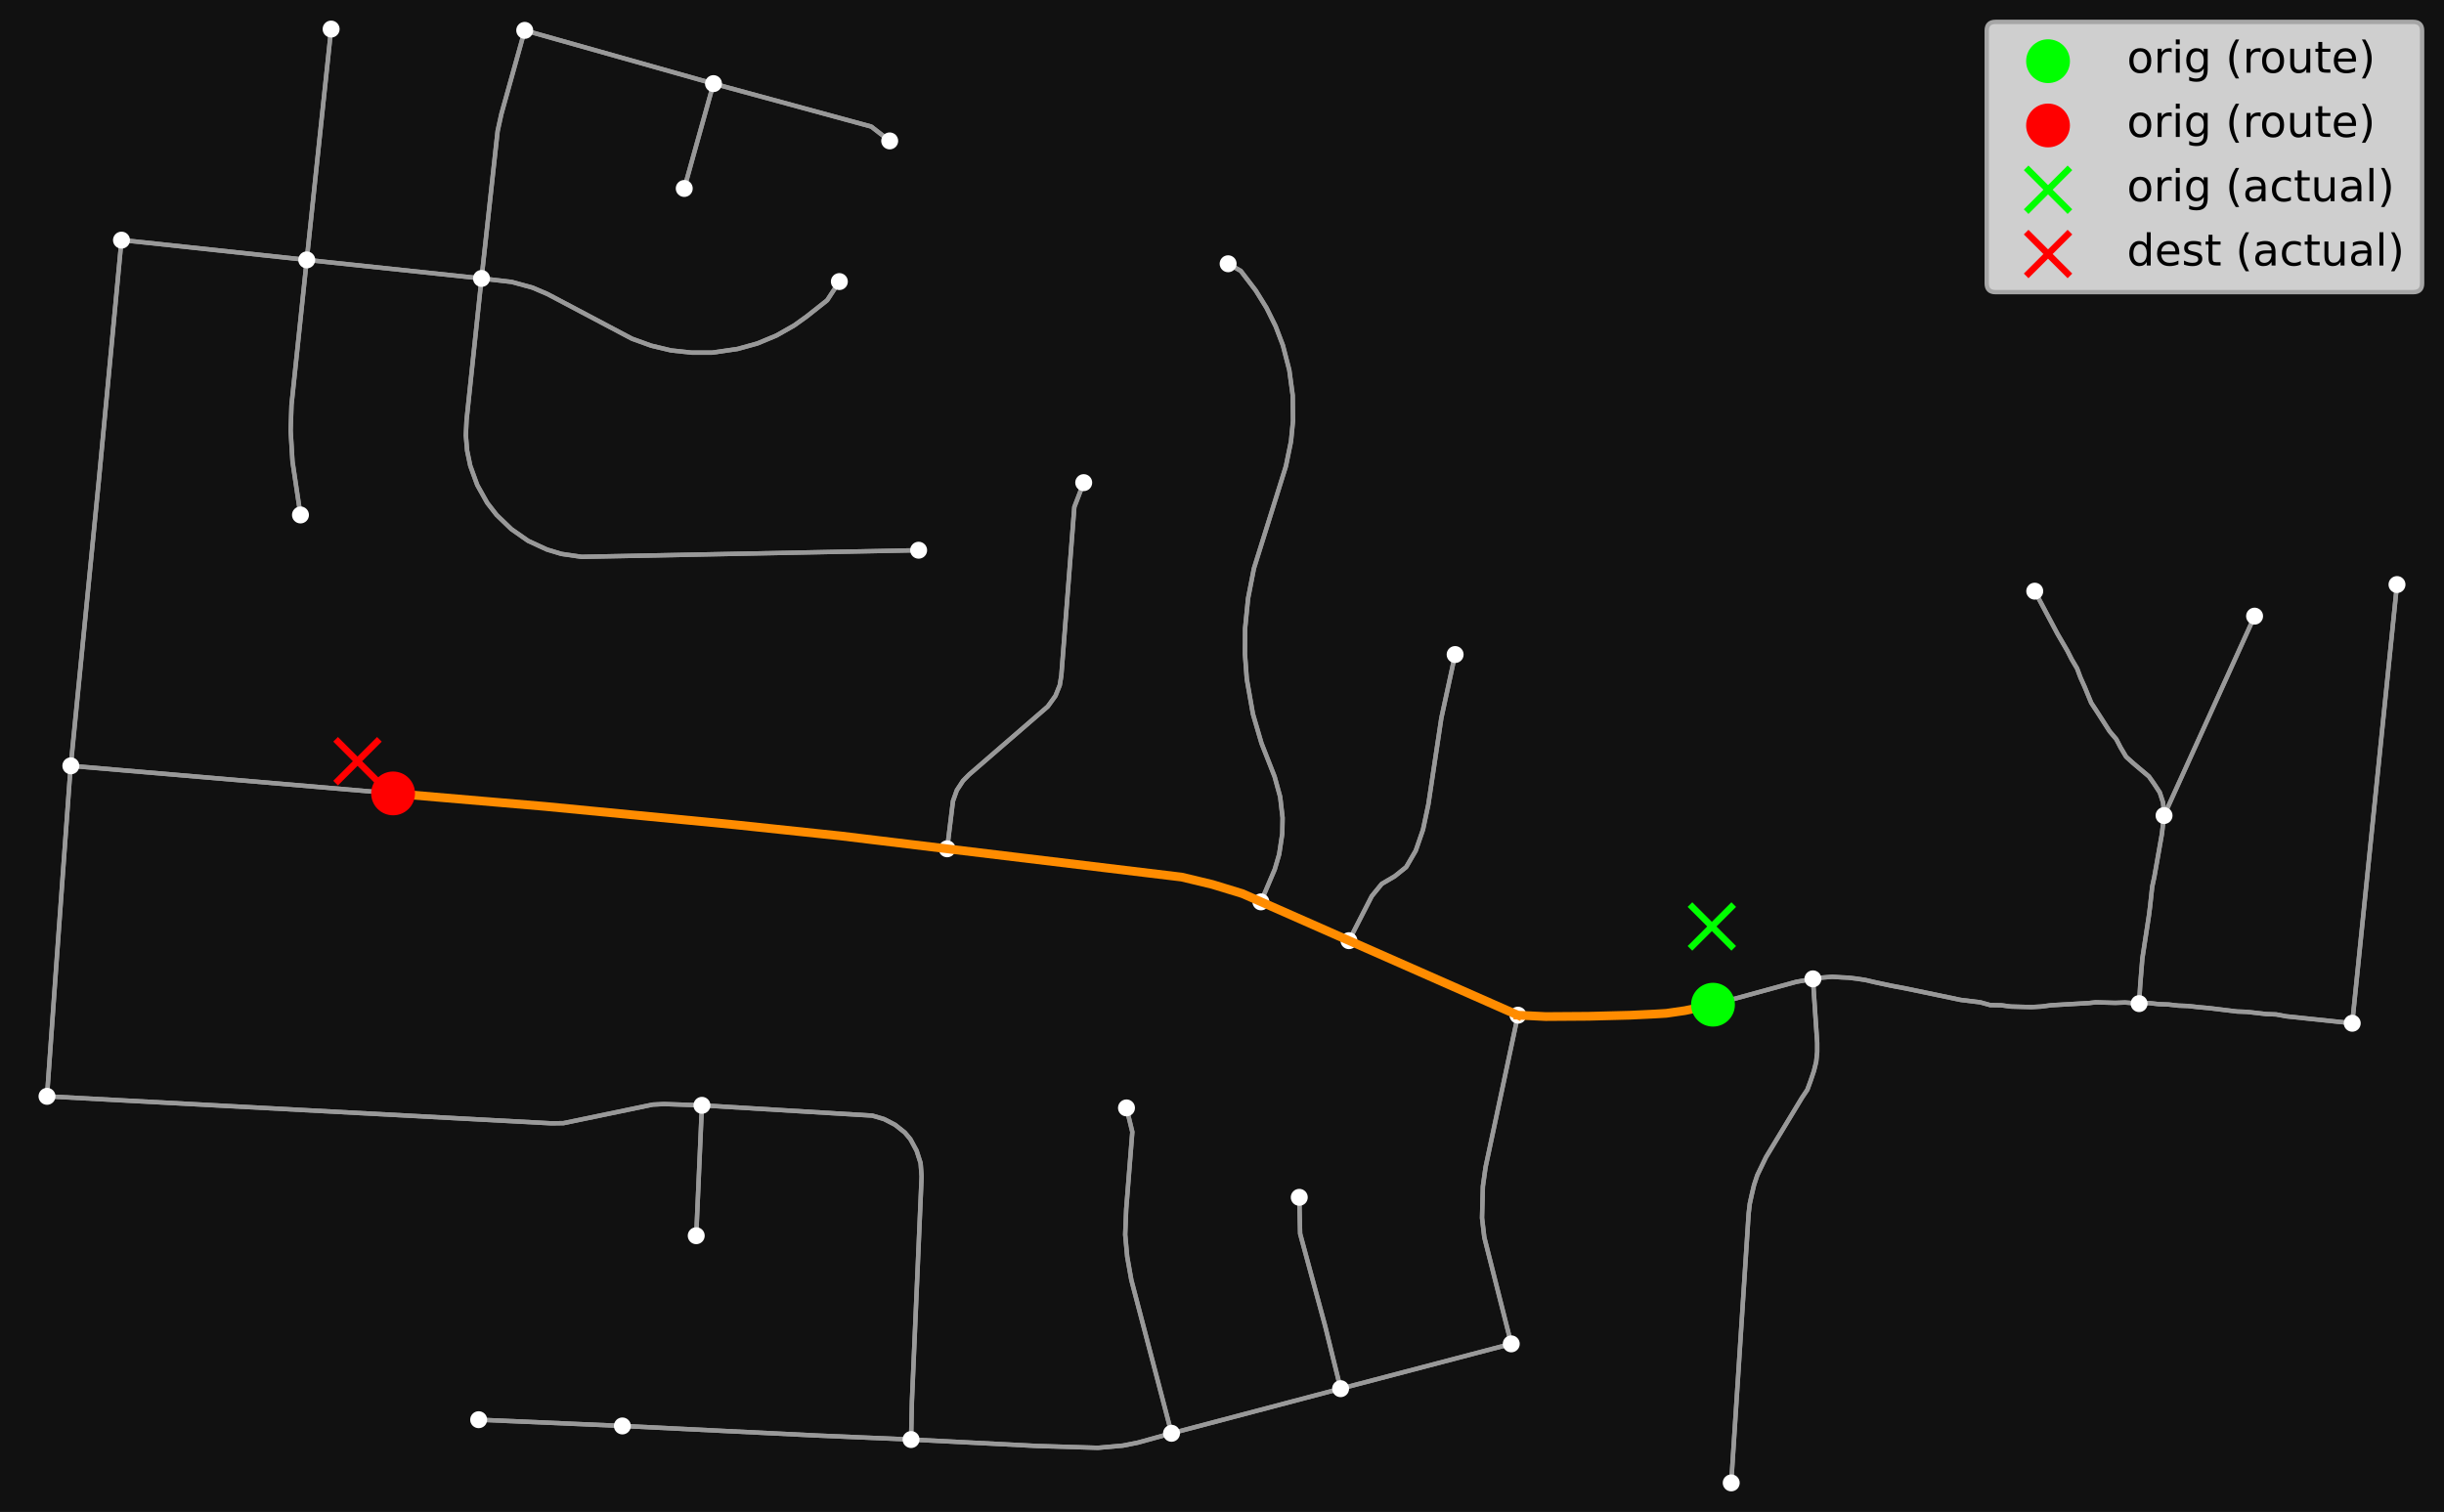
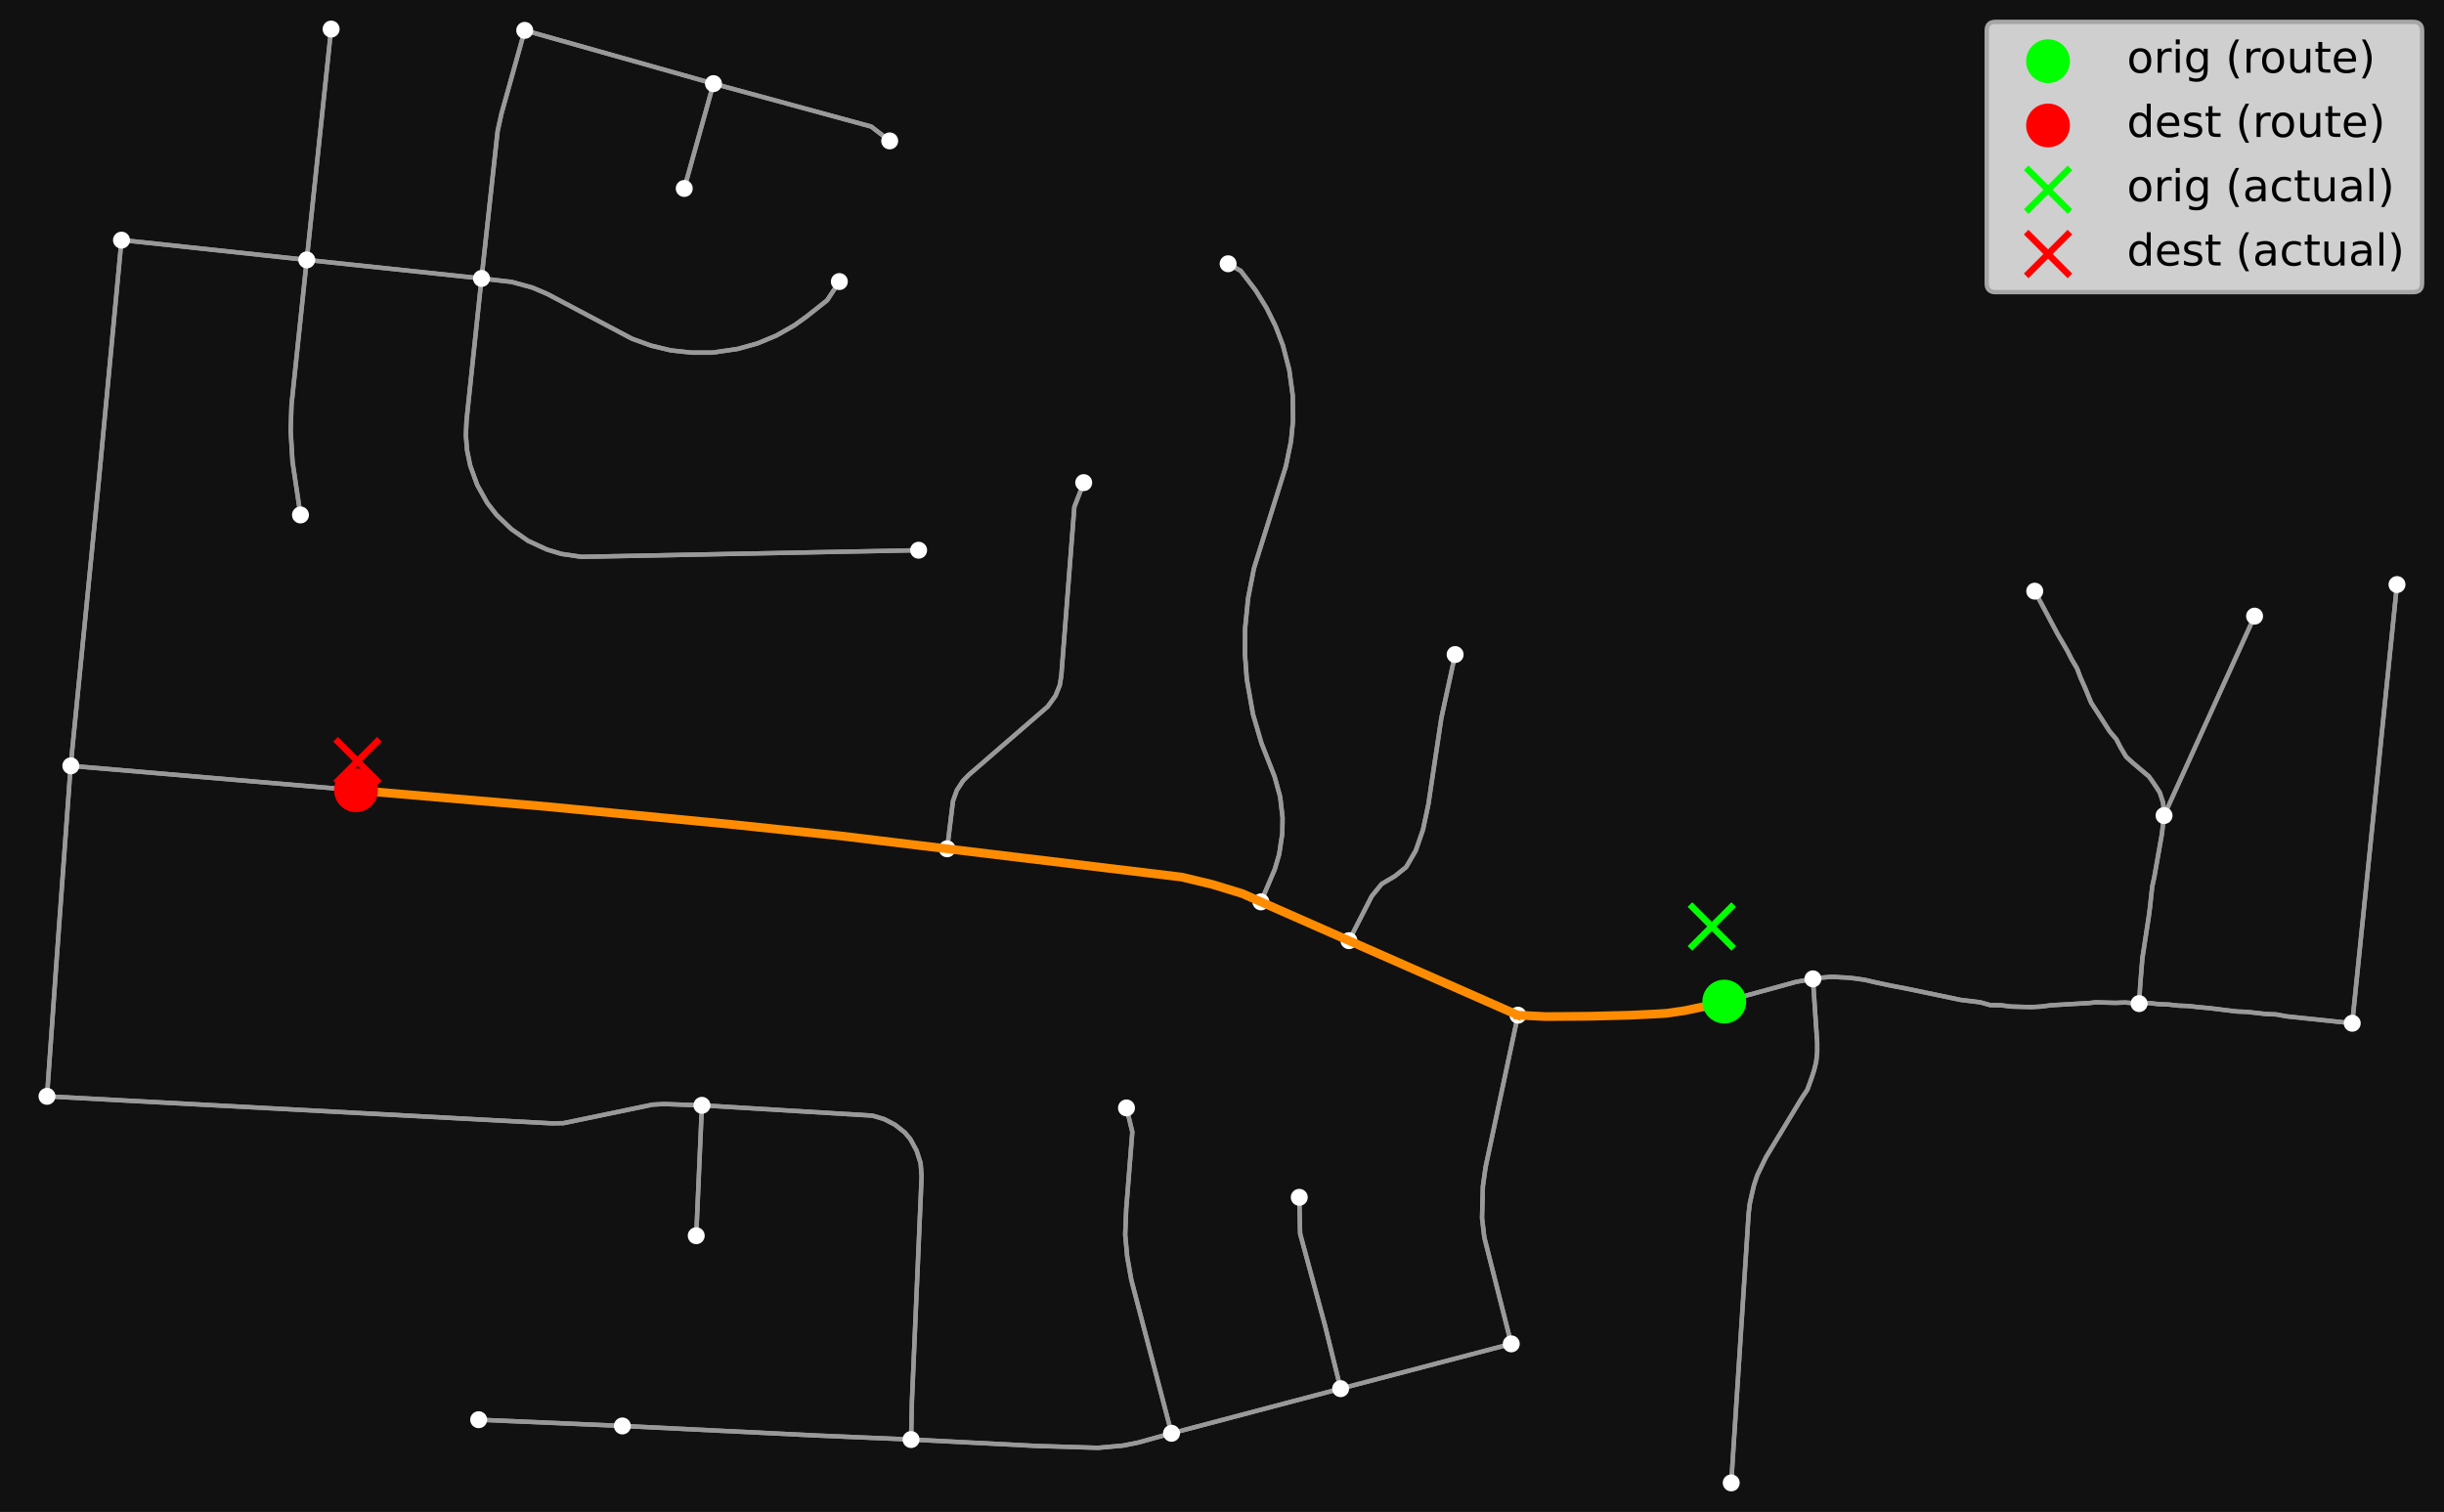
<svg xmlns="http://www.w3.org/2000/svg" xmlns:xlink="http://www.w3.org/1999/xlink" height="460.373" viewBox="0 0 558 345.28" width="744" stroke-linecap="butt" stroke-linejoin="round">
  <style>.B{clip-path:url(#R)}.C{fill:#fff}.D{stroke-linecap:butt}.E{stroke-linejoin:round}.F{stroke-width:1.5}</style>
  <path d="M0 345.28h558V0H0z" fill="#111" />
  <g fill="none" stroke="#999">
    <path d="M494.084 186.248l20.669-45.541" class="B" />
    <path d="M494.084 186.248l.033-.335-.26-2.642-.749-2.306-1.237-1.887-1.237-1.761-3.483-2.935-1.725-1.552-1.269-2.139-.976-1.887-1.497-1.761-2.962-4.613-1.269-1.929-1.497-3.648-.944-2.097-.781-2.097-1.237-2.097-.976-1.929-2.246-3.858-5.208-9.771m29.52 51.244l-.488 4.194-1.725 9.771-.488 2.264-.488 4.529-.26 2.055-1.497 9.771-.488 6.039-.26 4.319m-74.474-5.65l.976 14.623v2.055l-.228 2.264-.521 2.097-.749 2.223-.749 2.055-1.237 1.845-8.202 13.545-1.985 4.11-.749 2.264-.488 2.055-.488 2.223-.26 2.264-3.971 61.477" class="B" />
-     <path d="M413.916 223.54l-3.811.679-19.005 5.217-6.402 1.355-4.251.616-2.497.151-5.748.281-9.472.243-9.82.067-6.337-.319m67.343-8.29l2.213-.302 2.194-.176 2.158.138 1.517.067 1.846.218 1.953.294 2.331.541 3.756.801 3.125.587 12.662 2.642 4.459.545 2.246.629 2.506.042 2.213.294 4.72.126 2.246-.126 2.213-.294 8.691-.503 1.497-.168 4.492.126 2.213-.084 3.222.252m-.001 0l.26-4.319.488-6.039 1.497-9.771.26-2.055.488-4.529.488-2.264 1.725-9.771.488-4.194m-5.694 42.942l2.246-.126 2.213.252 2.278.084 2.213.252 2.246.084 2.213.252 2.734.252 6.217.755 2.246.084 4.459.503 2.246.084 2.213.419 15.135 1.594" class="B" />
-     <path d="M488.388 229.189l-3.222-.252-2.213.084-4.492-.126-1.497.168-8.691.503-2.213.294-2.246.126-4.72-.126-2.213-.294-2.506-.042-2.246-.629-4.459-.545-12.662-2.642-3.125-.587-3.756-.801-2.331-.541-1.953-.294-1.846-.218-1.517-.067-2.158-.138-2.194.176-2.213.302m123.134 10.136l10.22-100.183m-10.22 100.183l-15.135-1.594-2.213-.419-2.246-.084-4.459-.503-2.246-.084-6.217-.755-2.734-.252-2.213-.252-2.246-.084-2.213-.252-2.278-.084-2.213-.252-2.246.126M395.265 338.64l3.971-61.477.26-2.264.488-2.223.488-2.055.749-2.264 1.985-4.11 8.202-13.545 1.237-1.845.749-2.055.749-2.223.521-2.097.228-2.264v-2.055l-.976-14.623" class="B" />
+     <path d="M413.916 223.54l-3.811.679-19.005 5.217-6.402 1.355-4.251.616-2.497.151-5.748.281-9.472.243-9.82.067-6.337-.319m67.343-8.29l2.213-.302 2.194-.176 2.158.138 1.517.067 1.846.218 1.953.294 2.331.541 3.756.801 1.335.252 1.79.335 12.662 2.642 4.459.545 2.246.629 2.506.042 2.213.294 4.72.126 2.246-.126 2.213-.294 8.691-.503 1.497-.168 4.492.126 2.213-.084 3.222.252m-.001 0l.26-4.319.488-6.039 1.497-9.771.26-2.055.488-4.529.488-2.264 1.725-9.771.488-4.194m-5.694 42.942l2.246-.126 2.213.252 2.278.084 2.213.252 2.246.084 2.213.252 2.734.252 6.217.755 2.246.084 4.459.503 2.246.084.488.092 1.725.327 15.135 1.594" class="B" />
+     <path d="M488.388 229.189l-3.222-.252-2.213.084-4.492-.126-1.497.168-8.691.503-2.213.294-2.246.126-4.72-.126-2.213-.294-2.506-.042-2.246-.629-4.459-.545-12.662-2.642-1.79-.335-1.335-.252-3.756-.801-2.331-.541-1.953-.294-1.846-.218-1.517-.067-2.158-.138-2.194.176-2.213.302m123.134 10.136l10.22-100.183m-10.22 100.183l-15.135-1.594-1.725-.327-.488-.092-2.246-.084-4.459-.503-2.246-.084-6.217-.755-2.734-.252-2.213-.252-2.246-.084-2.213-.252-2.278-.084-2.213-.252-2.246.126M395.265 338.64l3.971-61.477.26-2.264.488-2.223.488-2.055.749-2.264 1.985-4.11 8.202-13.545 1.237-1.845.749-2.055.749-2.223.521-2.097.228-2.264v-2.055l-.976-14.623" class="B" />
    <path d="M547.269 133.493l-10.22 100.183m-72.487-98.673l5.208 9.771 2.246 3.858.976 1.929 1.237 2.097.781 2.097.944 2.097 1.497 3.648 1.269 1.929 2.962 4.613 1.497 1.761.976 1.887 1.269 2.139 1.725 1.552 3.483 2.935 1.237 1.761 1.237 1.887.749 2.306.26 2.642-.033.335m20.671-45.541l-20.669 45.541M142.099 325.64l-32.809-1.426m32.809 1.426l44.299 2.181 21.613.923M156.225 43.04l6.673-23.945" class="B" />
    <path d="M162.898 19.095l-6.673 23.945m6.673-23.945L119.803 6.934" class="B" />
    <path d="M162.898 19.095l36.016 9.809 4.215 3.275M10.731 250.366l115.159 6.164 2.767-.042 20.376-4.235 2.571-.126 8.658.294" class="B" />
-     <path d="M10.731 250.366l4.039-56.608 1.113-15.407.293-3.46M27.738 54.84l5.257.528 37.041 3.984M27.738 54.84l-5.192 55.086-6.37 64.966m144.085 77.529l-1.302 29.774m1.302-29.774l38.896 2.348 2.702.797 2.506 1.3 2.213 1.761 1.269 1.51 1.432 2.642.911 2.852.228 3.019-2.213 51.328-.195 8.764m-47.749-76.321l-8.658-.294-2.571.126-20.376 4.235-2.767.042-115.159-6.164" class="B" />
+     <path d="M10.731 250.366l2.213-31.367.413-5.728.169-2.323.745-10.316.498-6.873.107-1.505.684-9.435.322-4.466.293-3.46M27.738 54.84l5.257.528 37.041 3.984M27.738 54.84l-4.856 51.513-.335 3.573-1.263 12.861-.576 5.871-.993 10.077-.124 1.241-.15 1.514-1.536 15.499-.101 1.023-1.377 13.88-.251 2.998m144.085 77.531l-1.302 29.774m1.302-29.774l38.896 2.348 2.702.797 2.506 1.3 2.213 1.761 1.269 1.51 1.432 2.642.911 2.852.228 3.019-2.213 51.328-.195 8.764m-47.749-76.321l-8.658-.294-2.571.126-20.376 4.235-2.767.042-115.159-6.164" class="B" />
    <path d="M208.011 328.743l.195-8.764 2.213-51.328-.228-3.019-.911-2.852-1.432-2.642-1.269-1.51-2.213-1.761-2.506-1.3-2.702-.797-38.896-2.348m47.749 76.321l28.773 1.468 13.898.419 5.696-.503 3.385-.671 7.714-2.139m-59.466 1.426l-21.613-.923-44.299-2.181m202.943-18.744l-38.961 10.232" class="B" />
-     <path d="M345.042 306.895l-6.152-24.322-.521-4.445.195-7.213.618-4.403 7.389-34.68m.001-.001l-38.587-17.013" class="B" />
-     <path d="M346.572 231.831l-7.389 34.68-.618 4.403-.195 7.213.521 4.445 6.152 24.322m1.529-75.063l6.337.319 9.82-.067 9.472-.243 5.748-.281 2.497-.151 4.251-.616 6.402-1.355 19.005-5.217 3.811-.679M70.035 59.352l39.905 4.235m-39.905-4.235L75.601 6.64" class="B" />
-     <path d="M70.035 59.352l-37.041-3.984-5.257-.528m42.298 4.512l-3.483 33.129-.195 5.871.423 7.045 1.823 12.203m41.337-54.012l-39.905-4.235m39.905 4.235l6.9.797 4.752 1.3 3.418 1.468 19.269 10.19 4.394 1.594 4.557 1.09 4.687.503h4.687l5.794-.839 4.524-1.258 4.329-1.803 4.069-2.306 2.864-2.055 4.671-3.699 2.783-4.269" class="B" />
-     <path d="M109.94 63.588l3.678-33.674.846-3.858 5.338-19.122m-9.862 56.654l-3.418 32.332-.163 3.481.293 3.523.716 3.439 1.595 4.403 2.278 4.068 2.148 2.768 3.353 3.229 3.841 2.684 4.264 1.971 3.32 1.006 4.622.671 76.946-1.51" class="B" />
+     <path d="M345.042 306.895l-6.152-24.322-.521-4.445.195-7.213.618-4.403 7.389-34.68" class="B" />
+     <path d="M346.572 231.831l-3.847 18.053-3.541 16.627-.618 4.403-.195 7.213.521 4.445 6.152 24.322m1.528-75.063l6.337.319 9.82-.067 9.472-.243 5.748-.281 2.497-.151 4.251-.616 6.402-1.355 19.005-5.217 3.811-.679m-67.343 8.29l-38.587-17.013M70.035 59.352l39.905 4.235" class="B" />
+     <path d="M70.035 59.352L75.601 6.64m-5.566 52.712l-37.041-3.984-5.257-.528m42.298 4.512l-3.483 33.129-.195 5.871.423 7.045 1.823 12.203m41.337-54.012l-39.905-4.235m39.905 4.235l6.9.797 4.752 1.3 3.418 1.468 19.269 10.19 4.394 1.594 4.557 1.09 4.687.503h4.687l5.794-.839 4.524-1.258 4.329-1.803 4.069-2.306 2.864-2.055 4.671-3.699 2.783-4.269m-81.698-.713l3.678-33.674.846-3.858 5.338-19.122" class="B" />
+     <path d="M109.94 63.588l-3.418 32.332-.163 3.481.293 3.523.716 3.439 1.595 4.403 2.278 4.068 2.148 2.768 3.353 3.229 3.841 2.684 4.264 1.971 3.32 1.006 4.622.671 76.946-1.51" class="B" />
    <path d="M191.638 64.301l-2.783 4.269-4.671 3.699-2.864 2.055-4.069 2.306-4.329 1.803-4.524 1.258-5.794.839h-4.687l-4.687-.503-4.557-1.09-4.394-1.594-19.269-10.19-3.418-1.468-4.752-1.3-6.9-.797m196.141 253.539l38.961-10.232m-38.961 10.232l-38.603 10.19m38.603-10.19l-3.548-14.384-5.696-21.009-.195-8.303" class="B" />
    <path d="M296.642 273.431l.195 8.303 5.696 21.009 3.548 14.384m-38.603 10.19l38.603-10.19m-38.603 10.19l-9.179-35.016-.944-5.326-.456-5.032.228-5.787 1.4-17.655-1.335-5.493m10.286 74.309l-7.714 2.139-3.385.671-5.696.503-13.898-.419-28.773-1.468" class="B" />
-     <path d="M257.192 253.008l1.335 5.493-1.4 17.655-.228 5.787.456 5.032.944 5.326 9.179 35.016m-57.742-201.665l-76.946 1.51-4.622-.671-3.32-1.006-4.264-1.971-3.841-2.684-3.353-3.229-2.148-2.768-2.278-4.068-1.595-4.403-.716-3.439-.293-3.523.163-3.481 3.418-32.332m9.862-56.653l43.095 12.161M119.803 6.934l-5.338 19.122-.846 3.858-3.678 33.674m106.304 130.25l1.335-10.903.879-2.474 1.432-2.181 1.367-1.384 17.967-15.558 1.758-2.432.976-2.432.358-2.181 2.972-38.509 2.138-5.565m-31.182 83.619l53.543 6.458 6.998 1.677 6.868 2.097 4.231 1.887" class="B" />
-     <path d="M216.245 193.838l-24.249-2.935-4.547-.478-19.702-2.08-43.388-4.194-108.183-9.259m231.251-64.673l-2.138 5.565-2.972 38.509-.358 2.181-.976 2.432-1.758 2.432-17.967 15.558-1.367 1.384-1.432 2.181-.879 2.474-1.335 10.903M68.603 117.6l-1.823-12.203-.423-7.045.195-5.871 3.483-33.129M75.601 6.64l-5.566 52.712m39.254 264.862l32.809 1.426m16.861-43.445l1.302-29.774m127.625-46.464l3.157-7.422 1.009-3.439.716-4.739.065-3.606-.553-4.781-1.269-4.613-2.995-7.632-1.953-6.668-1.4-7.968-.423-5.745.033-5.829.684-6.877 1.335-6.835 7.291-23.316 1.172-5.703.456-4.655-.065-5.829-.781-5.787-1.465-5.661-1.66-4.361-2.083-4.194-2.441-3.942-3.431-4.491-2.884-1.631m7.485 145.724l20.099 8.861" class="B" />
-     <path d="M287.886 205.957l-4.231-1.887-6.868-2.097-6.998-1.677-53.543-6.458M280.4 60.233l2.884 1.631 3.431 4.491 2.441 3.942 2.083 4.194 1.66 4.361 1.465 5.661.781 5.787.065 5.829-.456 4.655-1.172 5.703-7.291 23.316-1.335 6.835-.684 6.877-.033 5.829.423 5.745 1.4 7.968 1.953 6.668 2.995 7.632 1.269 4.613.553 4.781-.065 3.606-.716 4.739-1.009 3.439-3.157 7.422M203.128 32.178l-4.215-3.275-36.016-9.809m145.088 195.724l38.587 17.013" class="B" />
-     <path d="M307.985 214.818l5.208-10.169 2.272-2.793 2.968-1.744 2.617-2.097 2.184-3.753 1.66-4.802 1.221-5.762 2.968-19.73 3.144-14.493m-24.242 65.343l-20.099-8.861" class="B" />
-     <path d="M332.227 149.475l-3.144 14.493-2.968 19.73-1.221 5.762-1.66 4.802-2.184 3.753-2.617 2.097-2.968 1.744-2.272 2.793-5.208 10.169M16.176 174.892l3.75.323 104.434 8.936 44.104 4.269 23.533 2.483 17.59 2.13 6.66.805" class="B" />
-     <path d="M16.176 174.892l.251-2.998 6.119-61.967 5.192-55.086M16.176 174.892l-.293 3.46L12.944 219l-2.213 31.367" class="B" />
+     <path d="M257.192 253.008l1.335 5.493-1.4 17.655-.228 5.787.456 5.032.944 5.326 9.179 35.016m-57.742-201.665l-76.946 1.51-4.622-.671-3.32-1.006-4.264-1.971-3.841-2.684-3.353-3.229-2.148-2.768-2.278-4.068-1.595-4.403-.716-3.439-.293-3.523.163-3.481 3.418-32.332m9.862-56.653l43.095 12.161M119.803 6.934l-5.338 19.122-.846 3.858-3.678 33.674m106.304 130.25l1.335-10.903.879-2.474.27-.411 1.162-1.77 1.367-1.384 17.967-15.558 1.758-2.432.976-2.432.358-2.181 2.972-38.509 2.138-5.565m-31.182 83.619l4.69.566 48.853 5.892 6.998 1.677 6.868 2.097 4.231 1.887" class="B" />
+     <path d="M216.245 193.838l-6.66-.805-17.59-2.13-4.547-.478-18.986-2.004-.716-.075-7.245-.7-29.922-2.894-6.22-.6-34.613-2.961-42.913-3.674-11.086-.952-8.772-.751-7.05-.6-3.75-.323m231.252-64.672l-2.138 5.565-2.972 38.509-.358 2.181-.976 2.432-1.758 2.432-17.967 15.558-1.367 1.384-1.162 1.77-.27.411-.879 2.474-1.335 10.903M68.603 117.6l-1.823-12.203-.423-7.045.195-5.871 3.483-33.129M75.601 6.64l-5.566 52.712m39.254 264.862l32.809 1.426m16.861-43.445l1.302-29.774m127.625-46.464l3.157-7.422 1.009-3.439.716-4.739.065-3.606-.553-4.781-1.269-4.613-2.995-7.632-1.953-6.668-1.4-7.968-.423-5.745.033-5.829.684-6.877 1.335-6.835 7.291-23.316 1.172-5.703.456-4.655-.065-5.829-.781-5.787-1.465-5.661-1.66-4.361-2.083-4.194-2.441-3.942-3.431-4.491-2.884-1.631m7.485 145.724l20.099 8.861" class="B" />
+     <path d="M287.886 205.957l-4.231-1.887-6.868-2.097-6.998-1.677-53.543-6.458M280.4 60.233l2.884 1.631 3.431 4.491 2.441 3.942 2.083 4.194 1.66 4.361 1.465 5.661.781 5.787.065 5.829-.456 4.655-1.172 5.703-7.291 23.316-1.335 6.835-.684 6.877-.033 5.829.423 5.745 1.4 7.968 1.953 6.668 2.995 7.632 1.269 4.613.553 4.781-.065 3.606-.716 4.739-1.009 3.439-3.157 7.422M203.128 32.178l-4.215-3.275-36.016-9.809m145.088 195.724l5.208-10.169 2.272-2.793 2.968-1.744 2.617-2.097 2.184-3.753 1.66-4.802 1.221-5.762 2.968-19.73 3.144-14.493" class="B" />
+     <path d="M307.985 214.818l38.587 17.013m-38.587-17.013l-20.099-8.861" class="B" />
+     <path d="M332.227 149.475l-3.144 14.493-2.968 19.73-1.221 5.762-1.66 4.802-2.184 3.753-2.617 2.097-2.968 1.744-2.272 2.793-5.208 10.169M16.176 174.892l3.75.323 7.05.6 8.772.751 11.086.952 42.913 3.674 34.613 2.961 6.22.6 29.922 2.894 7.245.7.716.075 18.986 2.004 4.547.478 17.59 2.13 6.66.805" class="B" />
+     <path d="M16.176 174.892l.251-2.998 1.377-13.88.101-1.023 1.536-15.499.15-1.514.124-1.241.993-10.077.576-5.871 1.263-12.861 5.192-55.086m-11.563 120.05l-.293 3.46-.322 4.466-.684 9.435-.107 1.505-.498 6.873-.745 10.316-.169 2.323-.413 5.728-2.213 31.367" class="B" />
  </g>
  <defs>
    <path d="M0 1.936c.514 0 1.006-.204 1.369-.567S1.936.514 1.936 0s-.204-1.006-.567-1.369S.514-1.936 0-1.936s-1.006.204-1.369.567-.567.856-.567 1.369.204 1.006.567 1.369.856.567 1.369.567z" id="A" class="D E" />
  </defs>
  <g class="B C">
    <use x="494.084" xlink:href="#A" y="186.248" />
  </g>
  <g class="B C">
    <use x="413.916" xlink:href="#A" y="223.54" />
  </g>
  <g class="B C">
    <use x="488.388" xlink:href="#A" y="229.189" />
  </g>
  <g class="B C">
    <use x="537.049" xlink:href="#A" y="233.676" />
  </g>
  <g class="B C">
    <use x="395.265" xlink:href="#A" y="338.64" />
  </g>
  <g class="B C">
    <use x="547.269" xlink:href="#A" y="133.493" />
  </g>
  <g class="B C">
    <use x="464.562" xlink:href="#A" y="135.003" />
  </g>
  <g class="B C">
    <use x="514.753" xlink:href="#A" y="140.706" />
  </g>
  <g class="B C">
    <use x="142.099" xlink:href="#A" y="325.64" />
  </g>
  <g class="B C">
    <use x="156.225" xlink:href="#A" y="43.04" />
  </g>
  <g class="B C">
    <use x="162.898" xlink:href="#A" y="19.095" />
  </g>
  <g class="B C">
    <use x="10.731" xlink:href="#A" y="250.366" />
  </g>
  <g class="B C">
    <use x="27.738" xlink:href="#A" y="54.84" />
  </g>
  <g class="B C">
    <use x="160.261" xlink:href="#A" y="252.421" />
  </g>
  <g class="B C">
    <use x="208.011" xlink:href="#A" y="328.743" />
  </g>
  <g class="B C">
    <use x="345.042" xlink:href="#A" y="306.895" />
  </g>
  <g class="B C">
    <use x="346.572" xlink:href="#A" y="231.831" />
  </g>
  <g class="B C">
    <use x="70.035" xlink:href="#A" y="59.352" />
  </g>
  <g class="B C">
    <use x="109.94" xlink:href="#A" y="63.588" />
  </g>
  <g class="B C">
    <use x="191.638" xlink:href="#A" y="64.301" />
  </g>
  <g class="B C">
    <use x="306.081" xlink:href="#A" y="317.127" />
  </g>
  <g class="B C">
    <use x="296.642" xlink:href="#A" y="273.431" />
  </g>
  <g class="B C">
    <use x="267.478" xlink:href="#A" y="327.317" />
  </g>
  <g class="B C">
    <use x="257.192" xlink:href="#A" y="253.008" />
  </g>
  <g class="B C">
    <use x="209.736" xlink:href="#A" y="125.652" />
  </g>
  <g class="B C">
    <use x="119.803" xlink:href="#A" y="6.934" />
  </g>
  <g class="B C">
    <use x="216.245" xlink:href="#A" y="193.838" />
  </g>
  <g class="B C">
    <use x="247.427" xlink:href="#A" y="110.219" />
  </g>
  <g class="B C">
    <use x="68.603" xlink:href="#A" y="117.6" />
  </g>
  <g class="B C">
    <use x="75.601" xlink:href="#A" y="6.64" />
  </g>
  <g class="B C">
    <use x="109.289" xlink:href="#A" y="324.214" />
  </g>
  <g class="B C">
    <use x="158.959" xlink:href="#A" y="282.195" />
  </g>
  <g class="B C">
    <use x="287.886" xlink:href="#A" y="205.957" />
  </g>
  <g class="B C">
    <use x="280.4" xlink:href="#A" y="60.233" />
  </g>
  <g class="B C">
    <use x="203.128" xlink:href="#A" y="32.178" />
  </g>
  <g class="B C">
    <use x="307.985" xlink:href="#A" y="214.818" />
  </g>
  <g class="B C">
    <use x="332.227" xlink:href="#A" y="149.475" />
  </g>
  <g class="B C">
    <use x="16.176" xlink:href="#A" y="174.892" />
  </g>
  <defs>
    <path d="M-5 5L5-5M-5-5L5 5" id="B" stroke="#0f0" class="D E F" />
  </defs>
  <g class="B F">
    <use x="390.839" xlink:href="#B" y="211.576" fill="#0f0" stroke="#0f0" />
  </g>
  <defs>
    <path d="M-5 5L5-5M-5-5L5 5" id="C" stroke="red" class="D E F" />
  </defs>
  <g class="B F">
    <use x="81.623" xlink:href="#C" y="173.835" fill="red" stroke="red" />
  </g>
-   <path d="M346.572 231.831l-62.917-27.761-6.868-2.097-6.998-1.677-53.543-6.458m174.853 35.599l-6.402 1.355-4.251.616-2.497.151-5.748.281-9.472.243-9.82.067-6.337-.319m-130.327-37.993l-24.249-2.935-4.547-.478-19.702-2.08-43.388-4.194-34.613-2.961" class="B" fill="none" stroke-linecap="square" stroke="#ff8c00" stroke-width="2" />
+   <path d="M346.572 231.831l-34.766-15.327-3.821-1.686h0l-8.323-3.669-11.776-5.192h0l-4.231-1.887-6.868-2.097-6.998-1.677-53.543-6.458m177.429 34.891l-2.576.707-6.402 1.355-4.251.616-2.497.151-5.748.281-9.472.243-9.82.067-6.337-.319m-130.327-37.992l-6.66-.805-17.59-2.13-4.547-.478-18.986-2.004-.716-.075-7.245-.7-29.922-2.894-6.22-.6-43.079-3.685" class="B" fill="none" stroke-linecap="square" stroke="#ff8c00" stroke-width="2" />
  <path d="M455.597 66.713H551q2 0 2-2V7q0-2-2-2h-95.403q-2 0-2 2v57.713q0 2 2 2z" stroke-linejoin="miter" opacity=".8" stroke="#ccc" class="C" />
  <path d="M467.597 18.973a5 5 0 0 0 5-5 5 5 0 0 0-5-5 5 5 0 0 0-5 5 5 5 0 0 0 5 5z" fill="#0f0" />
  <g transform="matrix(.1 0 0 -.1 485.5969 16.59844)">
    <defs>
-       <path d="M30.609 48.391q-7.219 0-11.422-5.641-4.203-5.641-4.203-15.453 0-9.812 4.172-15.453 4.188-5.641 11.453-5.641 7.188 0 11.375 5.656 4.203 5.672 4.203 15.438 0 9.719-4.203 15.406-4.187 5.688-11.375 5.688zm0 7.609q11.719 0 18.406-7.625 6.703-7.609 6.703-21.078 0-13.422-6.703-21.078-6.687-7.641-18.406-7.641-11.766 0-18.437 7.641-6.656 7.656-6.656 21.078 0 13.469 6.656 21.078Q18.844 56 30.609 56z" id="D" class="D E" />
-       <path d="M41.109 46.297q-1.516.875-3.297 1.281-1.781.422-3.922.422-7.625 0-11.703-4.953-4.078-4.953-4.078-14.234V0H9.078v54.688h9.031v-8.5q2.844 4.984 7.375 7.391Q30.031 56 36.531 56q.922 0 2.047-.125 1.125-.109 2.484-.359z" id="E" class="D E" />
-       <path d="M9.422 54.688h8.984V0H9.422zm0 21.297h8.984V64.594H9.422z" id="F" class="D E" />
-       <path d="M45.406 27.984q0 9.766-4.031 15.125-4.016 5.375-11.297 5.375-7.219 0-11.25-5.375-4.031-5.359-4.031-15.125 0-9.719 4.031-15.094 4.031-5.375 11.25-5.375 7.281 0 11.297 5.375 4.031 5.375 4.031 15.094zm8.984-21.203q0-13.953-6.203-20.766Q42-20.797 29.203-20.797q-4.734 0-8.937.703-4.203.703-8.156 2.172v8.734q3.953-2.141 7.813-3.156 3.859-1.031 7.859-1.031 8.844 0 13.234 4.609 4.391 4.609 4.391 13.938v4.453q-2.781-4.844-7.125-7.234Q33.938 0 27.875 0 17.828 0 11.672 7.656q-6.156 7.672-6.156 20.328 0 12.688 6.156 20.344Q17.828 56 27.875 56q6.063 0 10.406-2.391 4.344-2.391 7.125-7.219v8.297h8.984z" id="G" class="D E" />
-       <path d="M31 75.875q-6.531-11.219-9.719-22.219-3.172-10.984-3.172-22.266 0-11.266 3.203-22.328Q24.516-2 31-13.187h-7.812Q15.875-1.703 12.234 9.375 8.594 20.453 8.594 31.391q0 10.891 3.609 21.922 3.625 11.047 10.984 22.563z" id="H" class="D E" />
-       <path d="M8.5 21.578v33.109h8.984V21.922q0-7.766 3.016-11.656 3.031-3.875 9.094-3.875 7.266 0 11.484 4.641 4.234 4.641 4.234 12.656v31h8.984V0h-8.984v8.406Q42.047 3.422 37.719 1q-4.312-2.422-10.031-2.422-9.422 0-14.312 5.859Q8.5 10.297 8.5 21.578zM31.109 56z" id="I" class="D E" />
-       <path d="M18.313 70.219V54.688h18.5v-6.984h-18.5V18.016q0-6.687 1.828-8.594 1.828-1.906 7.453-1.906h9.219V0h-9.219Q17.188 0 13.234 3.875 9.281 7.766 9.281 18.016v29.688H2.688v6.984h6.594v15.531z" id="J" class="D E" />
-       <path d="M56.203 29.594v-4.391H14.891q.594-9.281 5.594-14.141 5-4.859 13.938-4.859 5.172 0 10.031 1.266 4.859 1.266 9.656 3.813v-8.5Q49.266.734 44.188-.344q-5.078-1.078-10.297-1.078-13.094 0-20.734 7.609-7.641 7.625-7.641 20.625 0 13.422 7.25 21.297Q20.016 56 32.328 56q11.031 0 17.453-7.109 6.422-7.094 6.422-19.297zm-8.984 2.641q-.094 7.359-4.125 11.75-4.031 4.406-10.672 4.406-7.516 0-12.031-4.25-4.516-4.25-5.203-11.969z" id="K" class="D E" />
-       <path d="M8.016 75.875h7.813q7.313-11.516 10.953-22.562 3.641-11.031 3.641-21.922 0-10.937-3.641-22.016-3.641-11.078-10.953-22.562H8.016Q14.5-2 17.703 9.063q3.203 11.063 3.203 22.328 0 11.281-3.203 22.266-3.203 11-9.687 22.219z" id="L" class="D E" />
+       <path d="M1959 3097q-462 0-731-361-269-361-269-989 0-628 267-989 268-361 733-361 460 0 728 362 269 363 269 988 0 622-269 986-268 364-728 364zm0 487q750 0 1178-488 429-487 429-1349 0-859-429-1349Q2709-91 1959-91q-753 0-1180 489-426 490-426 1349 0 862 426 1349 427 488 1180 488z" id="D" transform="scale(.015625)" class="D E" />
+       <path d="M2631 2963q-97 56-211 82-114 27-251 27-488 0-749-317-261-317-261-911V0H581v3500h578v-544q182 319 472 473 291 155 707 155 59 0 131-8 72-7 159-23l3-590z" id="E" transform="scale(.015625)" class="D E" />
+       <path d="M603 3500h575V0H603v3500zm0 1363h575v-729H603v729z" id="F" transform="scale(.015625)" class="D E" />
+       <path d="M2906 1791q0 625-258 968-257 344-723 344-462 0-720-344-258-343-258-968 0-622 258-966 258-344 720-344 466 0 723 344 258 344 258 966zm575-1357q0-893-397-1329-396-436-1215-436-303 0-572 45-269 45-522 139v559q253-137 500-202 247-66 503-66 566 0 847 295 281 295 281 892v285q-178-310-456-463Q2172 0 1784 0 1141 0 747 490 353 981 353 1791q0 812 394 1302 394 491 1037 491 388 0 666-153 278-153 456-462v531h575V434z" id="G" transform="scale(.015625)" class="D E" />
+       <path d="M1984 4856q-418-718-622-1422-203-703-203-1425 0-721 205-1429 205-708 620-1424h-500Q1016-109 783 600q-233 709-233 1409 0 697 231 1403 232 707 703 1444h500z" id="H" transform="scale(.015625)" class="D E" />
+       <path d="M544 1381v2119h575V1403q0-497 193-746 194-248 582-248 465 0 735 297 271 297 271 810v1984h575V0h-575v538q-209-319-486-474-276-155-642-155-603 0-916 375-312 375-312 1097zm1447 2203h0z" id="I" transform="scale(.015625)" class="D E" />
+       <path d="M1172 4494v-994h1184v-447H1172V1153q0-428 117-550 117-122 477-122h590V0h-590q-666 0-919 248-253 249-253 905v1900H172v447h422v994h578z" id="J" transform="scale(.015625)" class="D E" />
+       <path d="M3597 1894v-281H953q38-594 358-905 320-311 892-311 331 0 642 81 311 81 618 244V178Q3153 47 2828-22q-325-69-659-69-838 0-1327 487-489 488-489 1320 0 859 464 1363 464 505 1252 505 706 0 1117-455 411-454 411-1235zm-575 169q-6 471-264 752-258 282-683 282-481 0-770-272-289-272-333-766l2050 4z" id="K" transform="scale(.015625)" class="D E" />
+       <path d="M513 4856h500q468-737 701-1444 233-706 233-1403 0-700-233-1409-233-709-701-1444H513q415 716 620 1424 205 708 205 1429 0 722-205 1425-205 704-620 1422z" id="L" transform="scale(.015625)" class="D E" />
    </defs>
    <use xlink:href="#D" />
    <use x="61.182" xlink:href="#E" />
    <use x="102.295" xlink:href="#F" />
    <use x="130.078" xlink:href="#G" />
    <use x="193.555" xlink:href="#V" />
    <use x="225.342" xlink:href="#H" />
    <use x="264.355" xlink:href="#E" />
    <use x="303.219" xlink:href="#D" />
    <use x="364.4" xlink:href="#I" />
    <use x="427.779" xlink:href="#J" />
    <use x="466.988" xlink:href="#K" />
    <use x="528.512" xlink:href="#L" />
  </g>
  <path d="M467.597 33.652a5 5 0 0 0 5-5 5 5 0 0 0-5-5 5 5 0 0 0-5 5 5 5 0 0 0 5 5z" fill="red" />
  <g transform="matrix(.1 0 0 -.1 485.5969 31.27656)">
-     <use xlink:href="#D" />
-     <use x="61.182" xlink:href="#E" />
-     <use x="102.295" xlink:href="#F" />
-     <use x="130.078" xlink:href="#G" />
-     <use x="193.555" xlink:href="#V" />
-     <use x="225.342" xlink:href="#H" />
-     <use x="264.355" xlink:href="#E" />
-     <use x="303.219" xlink:href="#D" />
-     <use x="364.4" xlink:href="#I" />
-     <use x="427.779" xlink:href="#J" />
-     <use x="466.988" xlink:href="#K" />
-     <use x="528.512" xlink:href="#L" />
+     <defs>
+       <path d="M2906 2969v1894h575V0h-575v525q-181-312-458-464-276-152-664-152-634 0-1033 506-398 507-398 1332 0 825 398 1331 399 506 1033 506 388 0 664-152 277-151 458-463zM947 1747q0-634 261-995 261-361 717-361 456 0 718 361 263 361 263 995 0 634-263 995-262 361-718 361-456 0-717-361-261-361-261-995z" id="M" transform="scale(.015625)" class="D E" />
+       <path d="M2834 3397v-544q-243 125-506 187-262 63-544 63-428 0-642-131-214-131-214-394 0-200 153-314 153-114 616-217l197-44q612-131 870-370 258-239 258-667 0-488-386-773Q2250-91 1575-91q-281 0-586 55-305 55-642 164v594q319-166 628-249 309-82 613-82 406 0 624 139 219 139 219 392 0 234-158 359-157 125-692 241l-200 47q-534 112-772 345-237 233-237 639 0 494 350 762 350 269 994 269 318 0 599-47 282-46 519-140z" id="N" transform="scale(.015625)" class="D E" />
+     </defs>
+     <use xlink:href="#M" />
+     <use x="63.477" xlink:href="#K" />
+     <use x="125" xlink:href="#N" />
+     <use x="177.1" xlink:href="#J" />
+     <use x="216.309" xlink:href="#V" />
+     <use x="248.096" xlink:href="#H" />
+     <use x="287.109" xlink:href="#E" />
+     <use x="325.973" xlink:href="#D" />
+     <use x="387.154" xlink:href="#I" />
+     <use x="450.533" xlink:href="#J" />
+     <use x="489.742" xlink:href="#K" />
+     <use x="551.266" xlink:href="#L" />
  </g>
  <use x="467.597" xlink:href="#B" y="43.33" fill="#0f0" stroke="#0f0" class="F" />
  <g transform="matrix(.1 0 0 -.1 485.5969 45.95469)">
    <defs>
-       <path d="M34.281 27.484q-10.891 0-15.094-2.484-4.203-2.484-4.203-8.5 0-4.781 3.156-7.594 3.156-2.797 8.563-2.797 7.484 0 12 5.297 4.516 5.297 4.516 14.078v2zm17.922 3.719V0h-8.984v8.297Q40.141 3.328 35.547.953q-4.594-2.375-11.234-2.375-8.391 0-13.359 4.719Q6 8.016 6 15.922q0 9.219 6.172 13.906 6.188 4.688 18.438 4.688h12.609v.891q0 6.203-4.078 9.594-4.078 3.391-11.453 3.391-4.687 0-9.141-1.125-4.437-1.125-8.531-3.375v8.313q4.922 1.906 9.563 2.844 4.641.953 9.031.953 11.875 0 17.734-6.156 5.859-6.141 5.859-18.641z" id="M" class="D E" />
-       <path d="M48.781 52.594v-8.406q-3.812 2.109-7.641 3.156-3.828 1.047-7.734 1.047-8.75 0-13.594-5.547-4.828-5.531-4.828-15.547 0-10.016 4.828-15.562 4.844-5.531 13.594-5.531 3.906 0 7.734 1.047 3.828 1.047 7.641 3.156V2.094Q45.016.344 40.984-.531q-4.016-.891-8.562-.891-12.359 0-19.641 7.766-7.266 7.766-7.266 20.953 0 13.375 7.344 21.031Q20.219 56 33.016 56q4.141 0 8.094-.859 3.953-.844 7.672-2.547z" id="N" class="D E" />
-       <path d="M9.422 75.984h8.984V0H9.422z" id="O" class="D E" />
+       <path d="M2194 1759q-697 0-966-159-269-159-269-544 0-306 202-486 202-179 548-179 479 0 768 339 289 339 289 901v128h-572zm1147 238V0h-575v531q-197-318-491-470-294-152-719-152-537 0-855 302-317 302-317 808 0 590 395 890 396 300 1180 300h807v57q0 397-261 614-261 217-733 217-300 0-585-72-284-72-546-216v532q315 122 612 182 297 61 578 61 760 0 1135-394 375-393 375-1193z" id="O" transform="scale(.015625)" class="D E" />
+       <path d="M3122 3366v-538q-244 135-489 202-245 67-495 67-560 0-870-355-309-354-309-995 0-641 309-996 310-354 870-354 250 0 495 67 245 67 489 202V134Q2881 22 2623-34q-257-57-548-57-791 0-1257 497-465 497-465 1341 0 856 470 1346 471 491 1290 491 265 0 518-55 253-54 491-163z" id="P" transform="scale(.015625)" class="D E" />
+       <path d="M603 4863h575V0H603v4863z" id="Q" transform="scale(.015625)" class="D E" />
    </defs>
    <use xlink:href="#D" />
    <use x="61.182" xlink:href="#E" />
    <use x="102.295" xlink:href="#F" />
    <use x="130.078" xlink:href="#G" />
    <use x="193.555" xlink:href="#V" />
    <use x="225.342" xlink:href="#H" />
-     <use x="264.355" xlink:href="#M" />
-     <use x="325.635" xlink:href="#N" />
+     <use x="264.355" xlink:href="#O" />
+     <use x="325.635" xlink:href="#P" />
    <use x="380.615" xlink:href="#J" />
    <use x="419.824" xlink:href="#I" />
-     <use x="483.203" xlink:href="#M" />
-     <use x="544.482" xlink:href="#O" />
+     <use x="483.203" xlink:href="#O" />
+     <use x="544.482" xlink:href="#Q" />
    <use x="572.266" xlink:href="#L" />
  </g>
  <use x="467.597" xlink:href="#C" y="58.008" fill="red" stroke="red" class="F" />
  <g transform="matrix(.1 0 0 -.1 485.5969 60.63281)">
-     <defs>
-       <path d="M45.406 46.391v29.594h8.984V0h-8.984v8.203Q42.578 3.328 38.25.953q-4.312-2.375-10.375-2.375-9.906 0-16.141 7.906-6.219 7.922-6.219 20.813 0 12.891 6.219 20.797Q17.969 56 27.875 56q6.063 0 10.375-2.375 4.328-2.359 7.156-7.234zM14.797 27.297q0-9.906 4.078-15.547 4.078-5.641 11.203-5.641 7.125 0 11.219 5.641 4.109 5.641 4.109 15.547 0 9.906-4.109 15.547-4.094 5.641-11.219 5.641-7.125 0-11.203-5.641-4.078-5.641-4.078-15.547z" id="P" class="D E" />
-       <path d="M44.281 53.078v-8.5q-3.797 1.953-7.906 2.922-4.094.984-8.5.984-6.687 0-10.031-2.047-3.344-2.047-3.344-6.156 0-3.125 2.391-4.906 2.391-1.781 9.625-3.391l3.078-.687q9.563-2.047 13.594-5.781 4.031-3.734 4.031-10.422 0-7.625-6.031-12.078-6.031-4.437-16.578-4.437-4.391 0-9.156.859Q10.688.297 5.422 2v9.281q4.984-2.594 9.813-3.891 4.828-1.281 9.578-1.281 6.344 0 9.75 2.172 3.422 2.172 3.422 6.125 0 3.656-2.469 5.609-2.453 1.953-10.812 3.766l-3.125.734q-8.344 1.75-12.062 5.391-3.703 3.641-3.703 9.984 0 7.719 5.469 11.906Q16.75 56 26.813 56q4.969 0 9.359-.734 4.406-.719 8.109-2.187z" id="Q" class="D E" />
-     </defs>
-     <use xlink:href="#P" />
+     <use xlink:href="#M" />
    <use x="63.477" xlink:href="#K" />
-     <use x="125" xlink:href="#Q" />
+     <use x="125" xlink:href="#N" />
    <use x="177.1" xlink:href="#J" />
    <use x="216.309" xlink:href="#V" />
    <use x="248.096" xlink:href="#H" />
-     <use x="287.109" xlink:href="#M" />
-     <use x="348.389" xlink:href="#N" />
+     <use x="287.109" xlink:href="#O" />
+     <use x="348.389" xlink:href="#P" />
    <use x="403.369" xlink:href="#J" />
    <use x="442.578" xlink:href="#I" />
-     <use x="505.957" xlink:href="#M" />
-     <use x="567.236" xlink:href="#O" />
+     <use x="505.957" xlink:href="#O" />
+     <use x="567.236" xlink:href="#Q" />
    <use x="595.02" xlink:href="#L" />
  </g>
-   <path d="M391.099 234.437a5 5 0 0 0 5-5 5 5 0 0 0-5-5 5 5 0 0 0-5 5 5 5 0 0 0 5 5z" fill="#0f0" class="B" />
-   <path d="M89.747 186.19a5 5 0 0 0 5-5 5 5 0 0 0-5-5 5 5 0 0 0-5 5 5 5 0 0 0 5 5z" fill="red" class="B" />
+   <path d="M393.675 233.729a5 5 0 0 0 5-5 5 5 0 0 0-5-5 5 5 0 0 0-5 5 5 5 0 0 0 5 5z" fill="#0f0" class="B" />
+   <path d="M81.281 185.466a5 5 0 0 0 5-5 5 5 0 0 0-5-5 5 5 0 0 0-5 5 5 5 0 0 0 5 5z" fill="red" class="B" />
  <defs>
    <clipPath id="R">
      <path d="M0 0h558v345.28H0z" class="D E" />
    </clipPath>
  </defs>
</svg>
